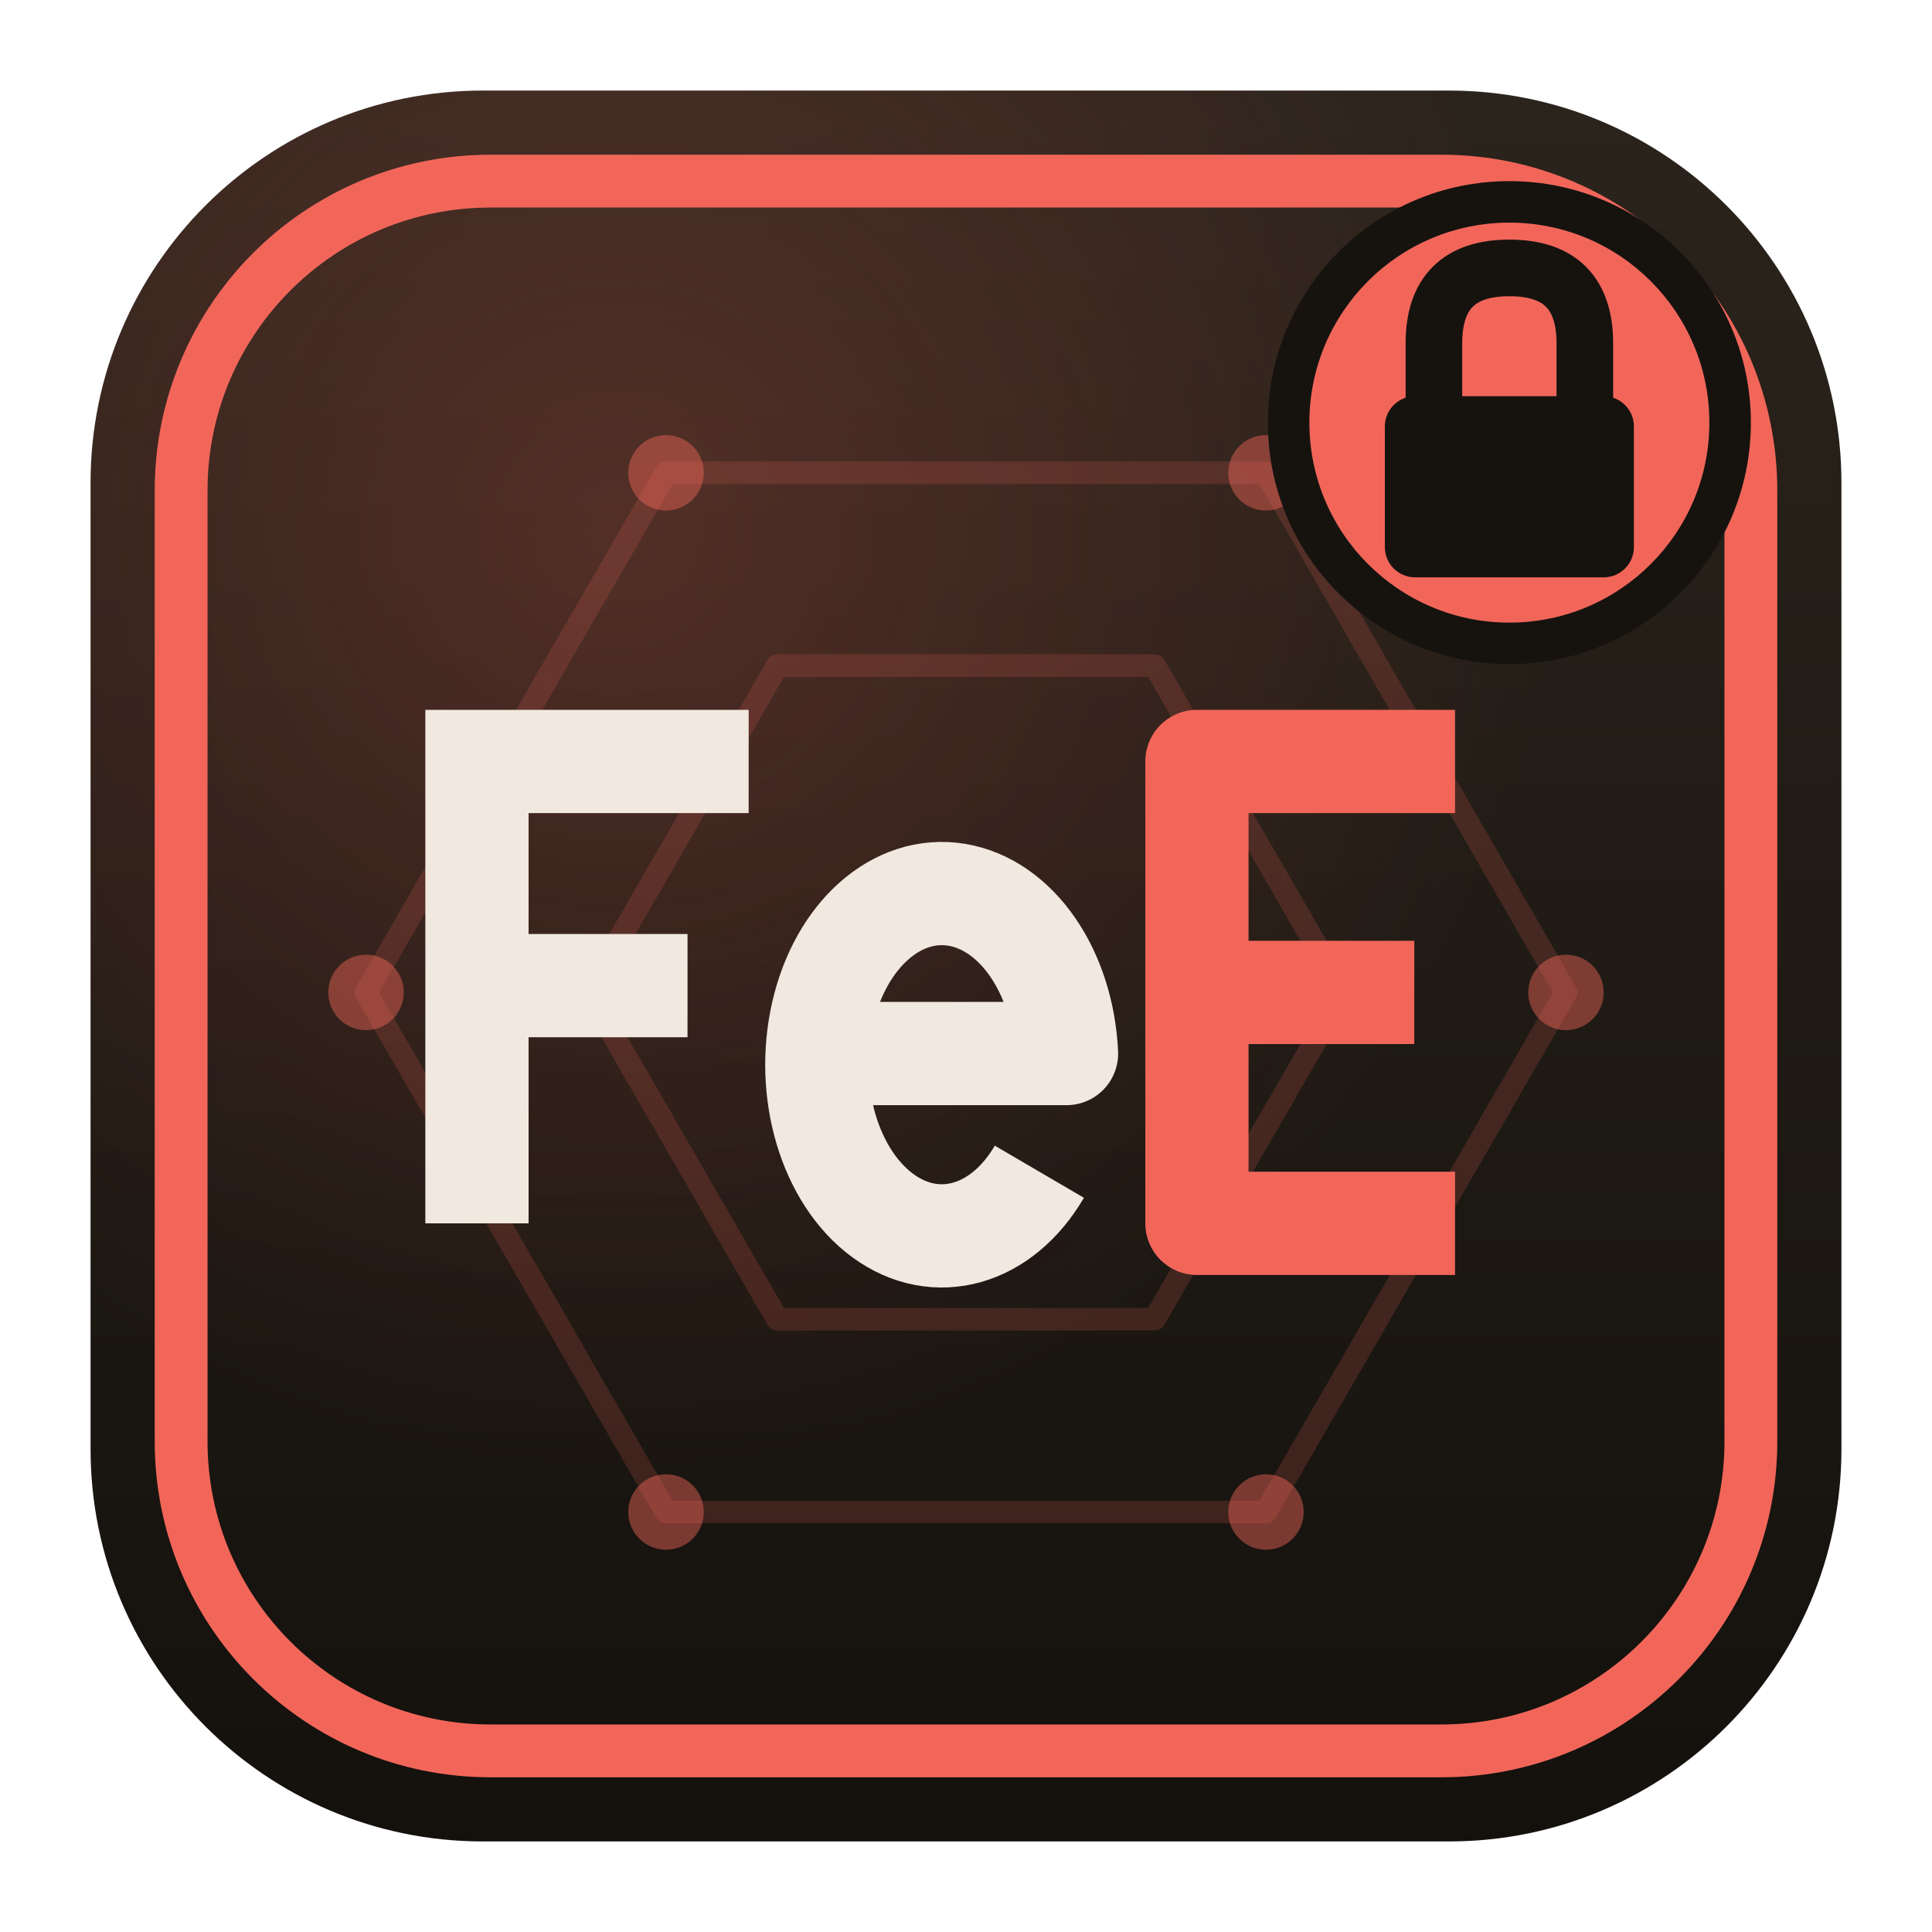
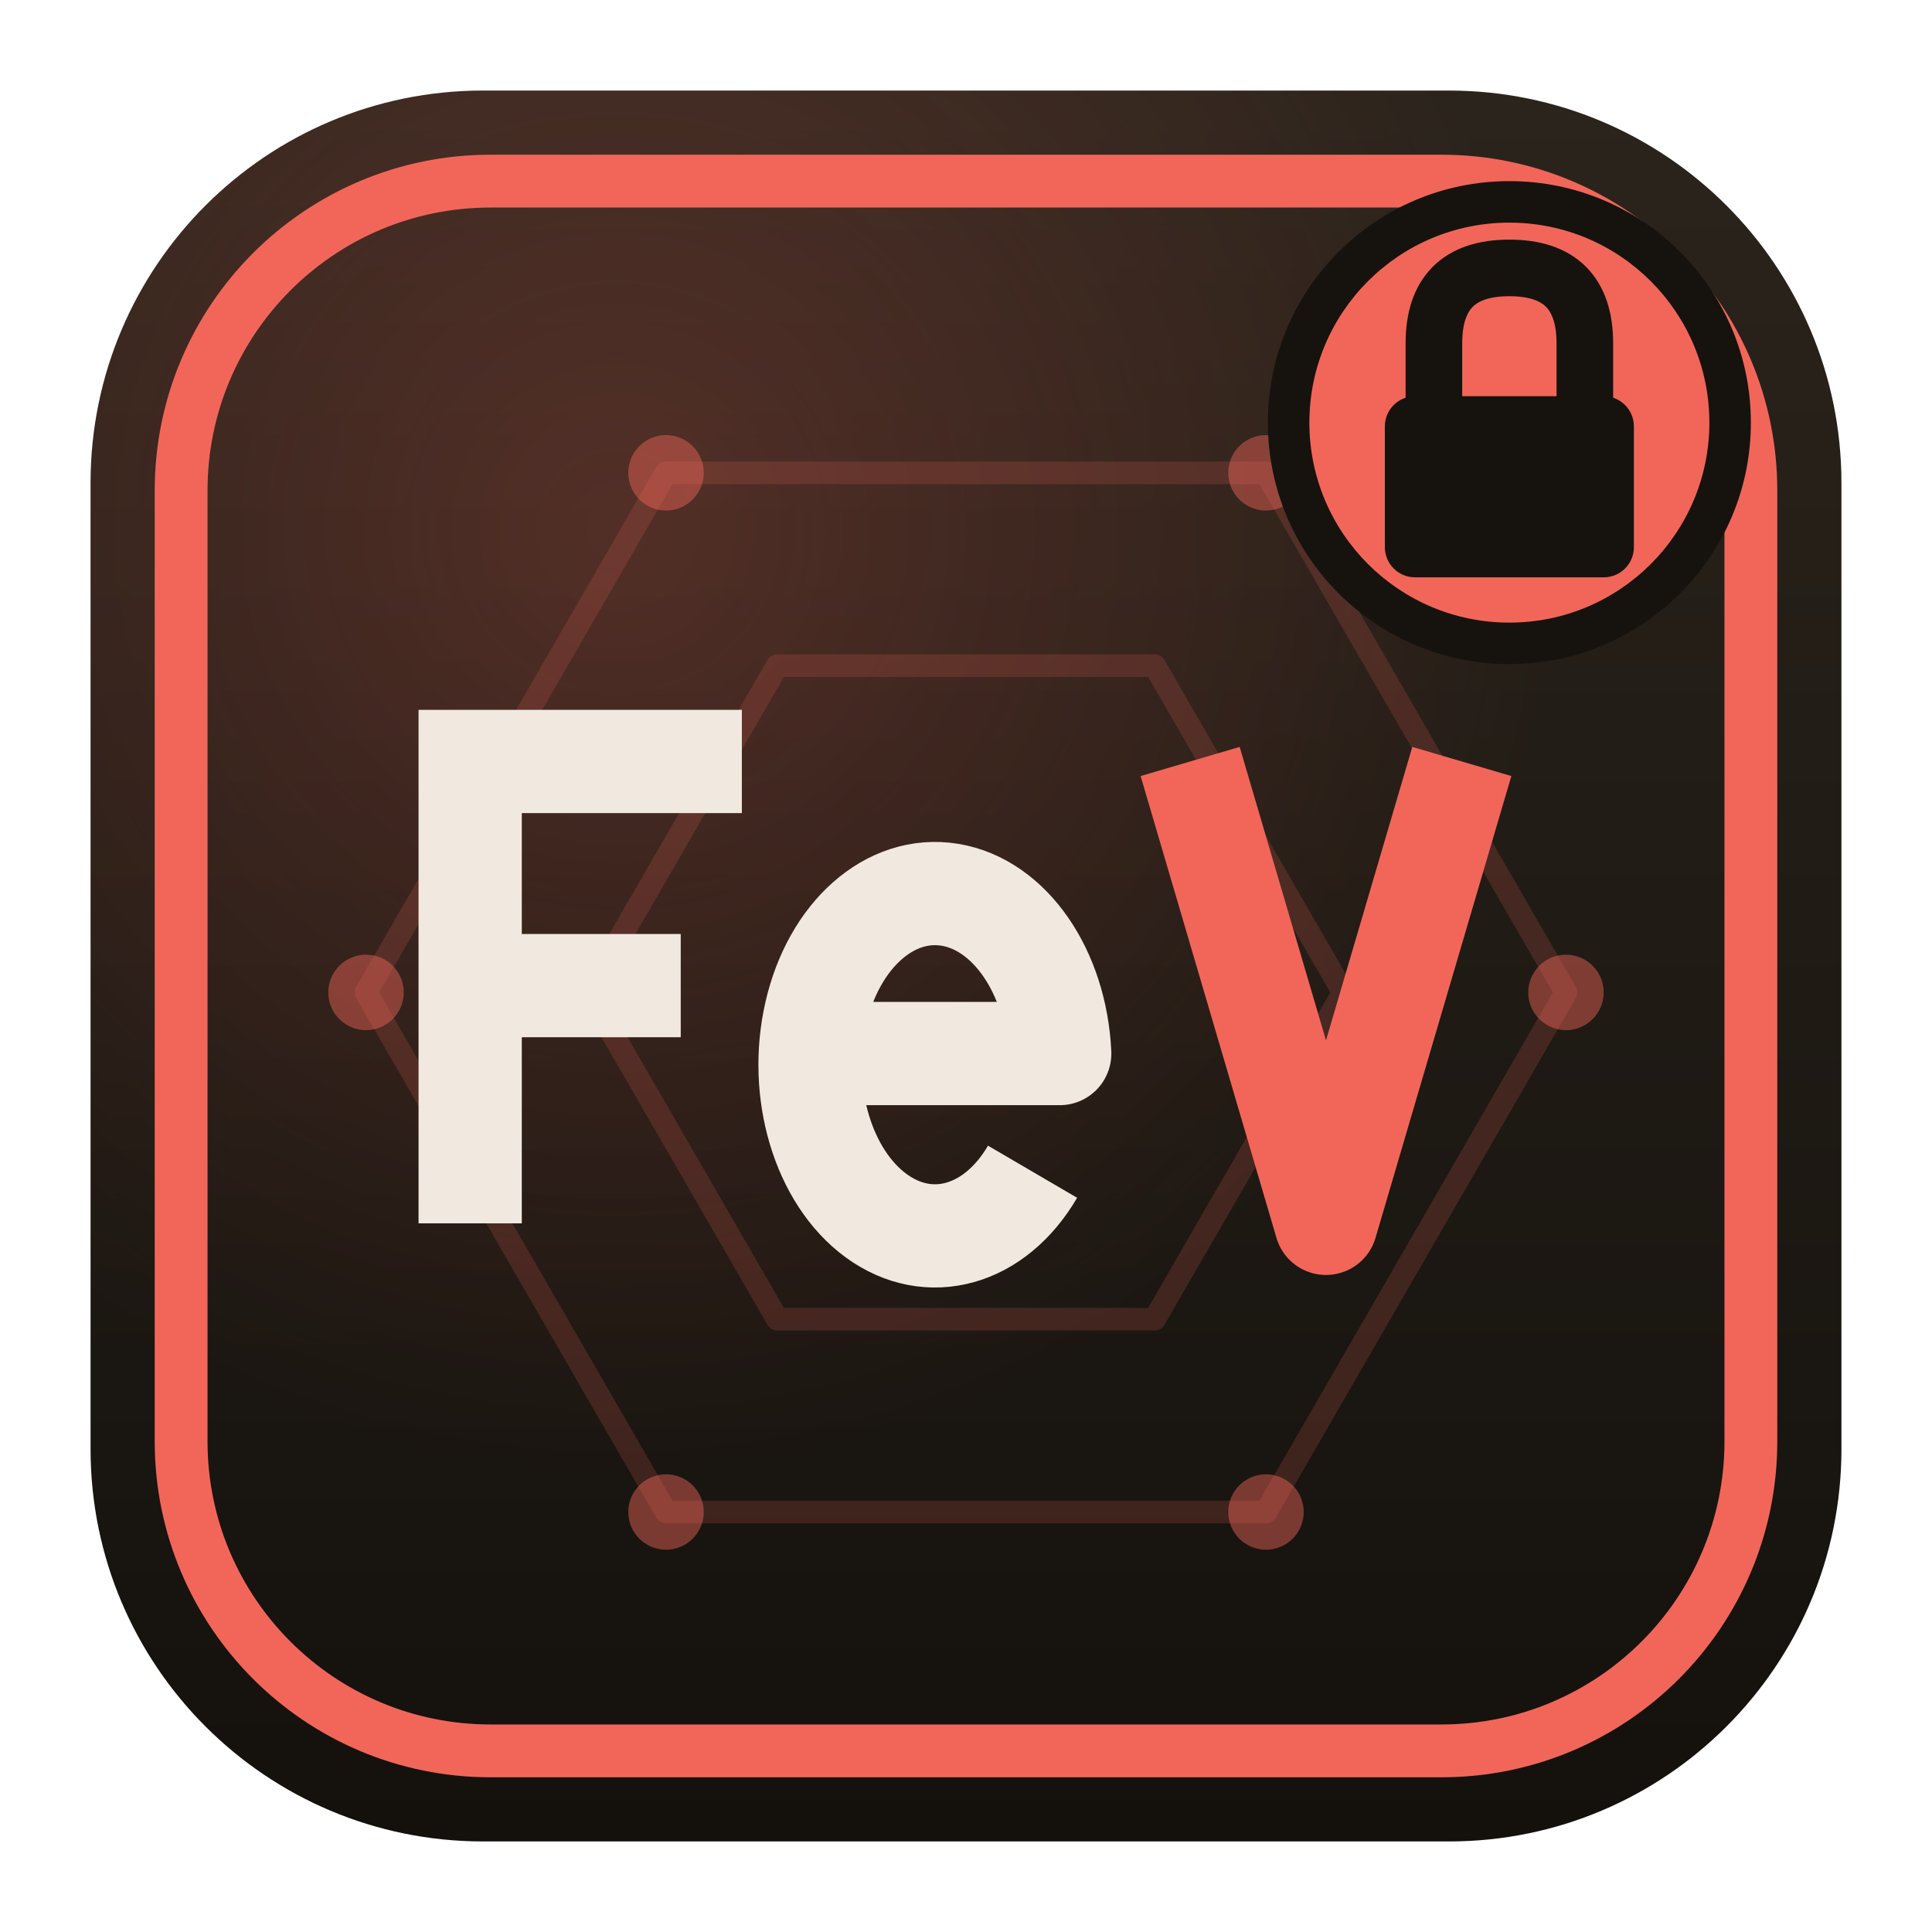
<svg xmlns="http://www.w3.org/2000/svg" viewBox="0 0 1024 1024" width="1024" height="1024">
  <defs>
    <linearGradient id="env-bg" x1="0" y1="0" x2="0" y2="1">
      <stop offset="0" stop-color="#2b241c" />
      <stop offset="1" stop-color="#14110d" />
    </linearGradient>
    <radialGradient id="env-glow" cx="0.3" cy="0.25" r="0.9">
      <stop offset="0" stop-color="#F2665A" stop-opacity="0.22" />
      <stop offset="0.6" stop-color="#F2665A" stop-opacity="0" />
    </radialGradient>
  </defs>
  <rect x="48" y="48" width="928" height="928" rx="208" fill="url(#env-bg)" />
  <rect x="48" y="48" width="928" height="928" rx="208" fill="url(#env-glow)" />
  <rect x="96" y="96" width="832" height="832" rx="164" fill="none" stroke="#F2665A" stroke-width="28" />
  <g transform="translate(0 -34)">
    <g fill="none" stroke="#F2665A" stroke-opacity="0.18" stroke-width="12" stroke-linejoin="round">
      <polygon points="830.0,560.0 671.0,835.4 353.0,835.4 194.0,560.0 353.0,284.6 671.0,284.6" />
      <polygon points="712.0,560.0 612.0,733.2 412.0,733.2 312.0,560.0 412.0,386.8 612.0,386.8" />
    </g>
    <g fill="#F2665A" fill-opacity="0.45">
      <circle cx="830.0" cy="560.0" r="20" />
      <circle cx="671.0" cy="835.4" r="20" />
      <circle cx="353.0" cy="835.4" r="20" />
      <circle cx="194.0" cy="560.0" r="20" />
      <circle cx="353.0" cy="284.6" r="20" />
      <circle cx="671.0" cy="284.6" r="20" />
    </g>
-     <g transform="translate(512 560) scale(0.72) translate(-360.0 -560)">
+     <g transform="translate(512 560) scale(0.72) translate(-365.0 -560)">
      <g fill="none" stroke="#f1e9df" stroke-width="76" stroke-linecap="butt" stroke-linejoin="miter">
        <path transform="translate(-330 0)" d="M330 730 V390 H530" />
        <path transform="translate(-330 0)" d="M330 555 H485" />
      </g>
      <g fill="none" stroke="#f1e9df" stroke-width="76" stroke-linecap="butt" stroke-linejoin="round">
        <path transform="translate(-334 0)" d="M584 605 H768 A92 126 0 1 0 748 692" />
      </g>
      <g fill="none" stroke="#F2665A" stroke-width="76" stroke-linecap="butt" stroke-linejoin="round">
-         <path transform="translate(530 0)" d="M190 390 H0 V730 H190" />
-         <path transform="translate(530 0)" d="M0 560 H160" />
+         <path transform="translate(530 0)" d="M0 390 L100 730 L200 390" />
      </g>
    </g>
  </g>
  <circle cx="800" cy="224" r="128" fill="#16130f" />
  <circle cx="800" cy="224" r="106" fill="#F2665A" />
  <g transform="translate(800 224)">
    <path fill="none" stroke="#16130f" stroke-width="30" stroke-linecap="round" stroke-linejoin="round" d="M-40 -12 V-42 Q-40 -82 0 -82 Q40 -82 40 -42 V-12" />
    <rect x="-66" y="-14" width="132" height="96" rx="16" fill="#16130f" />
  </g>
</svg>
